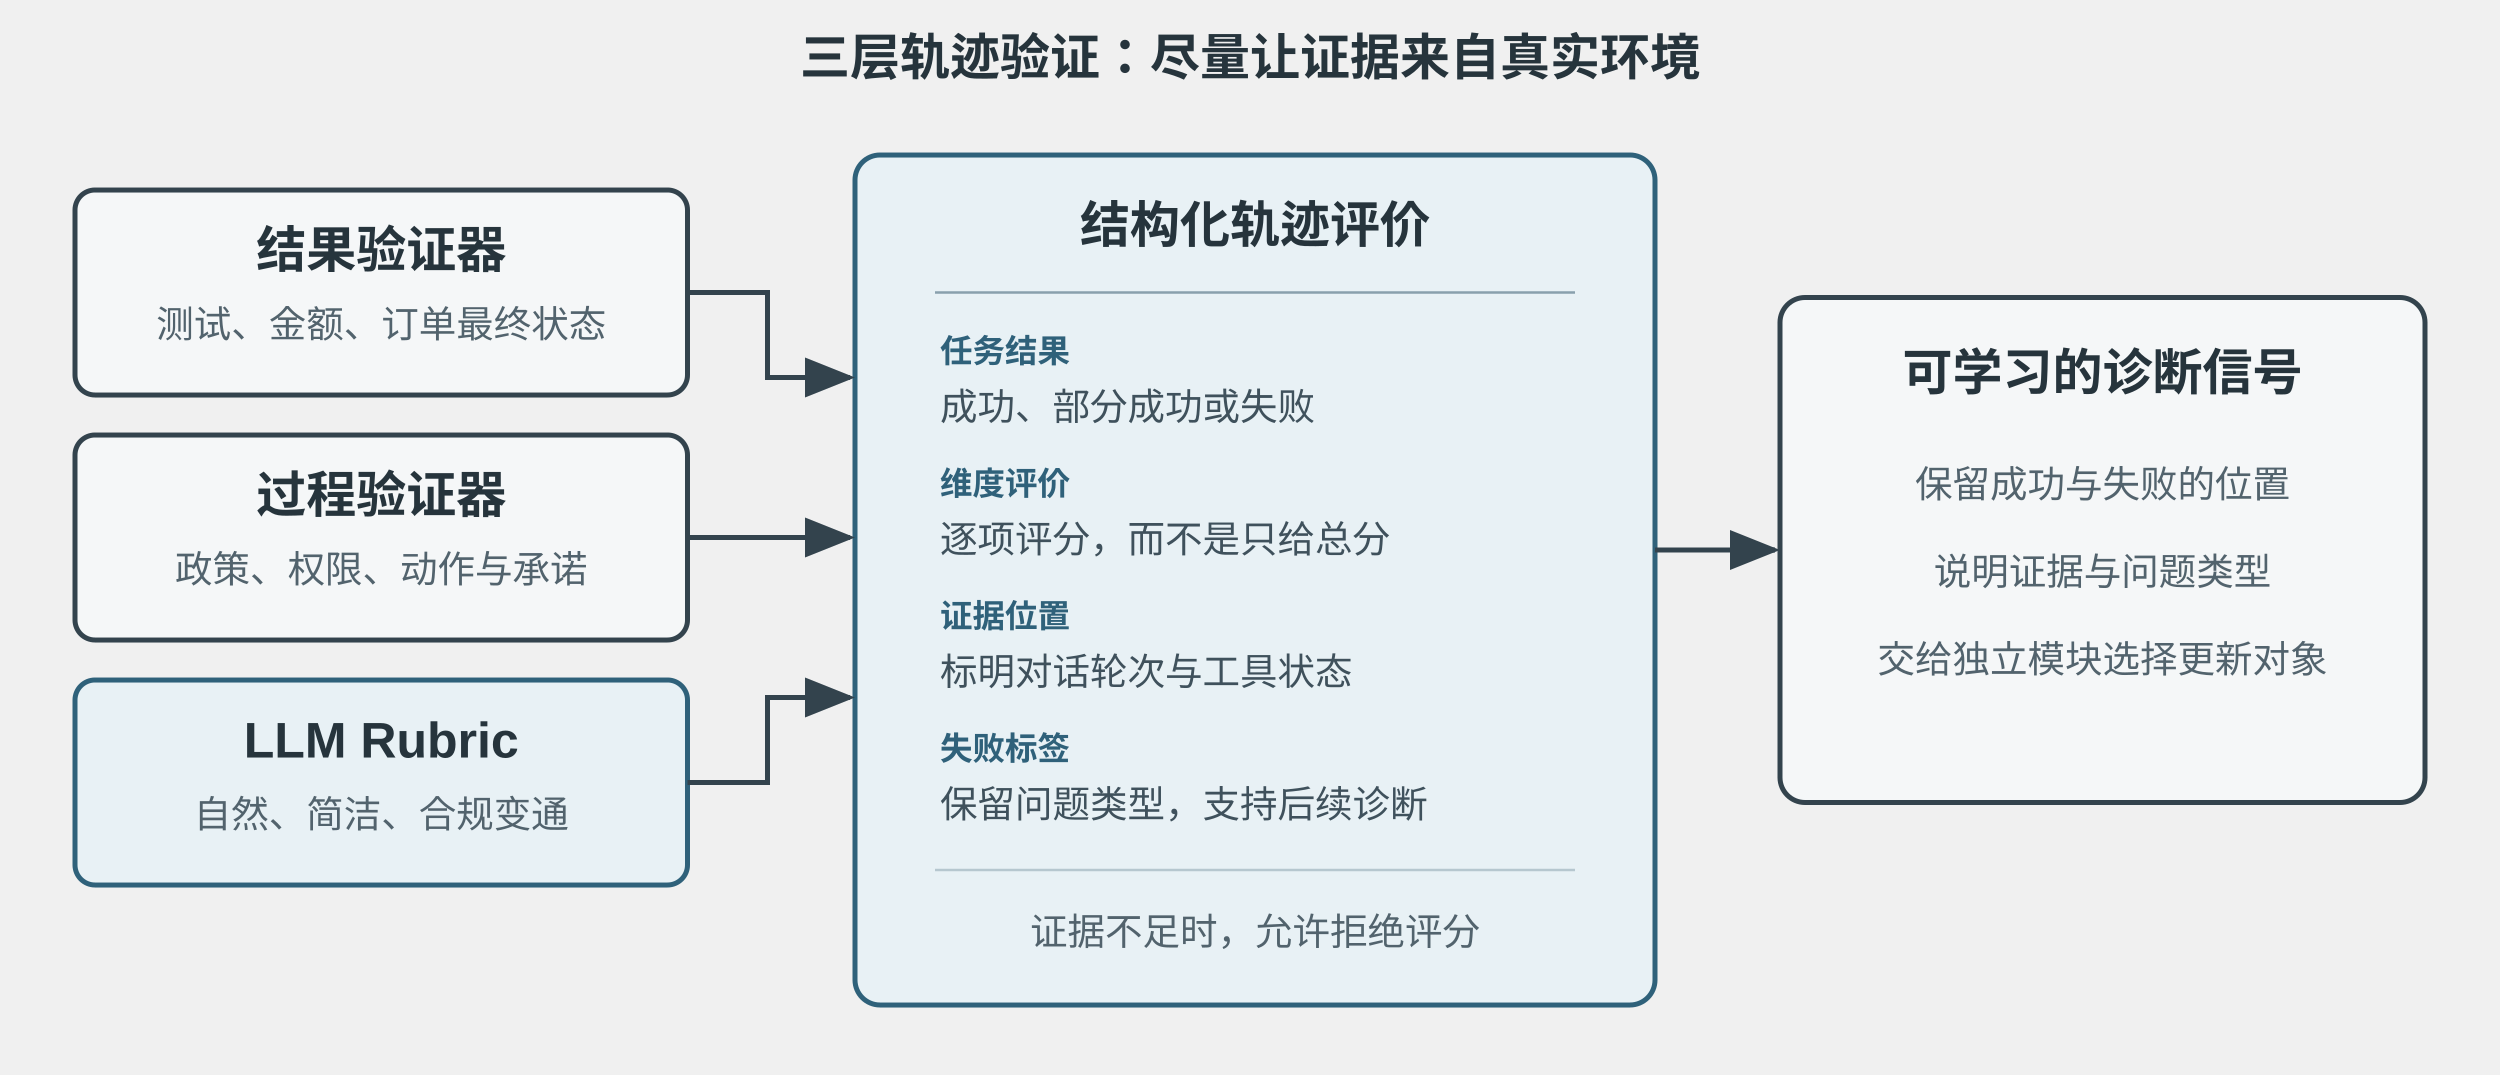
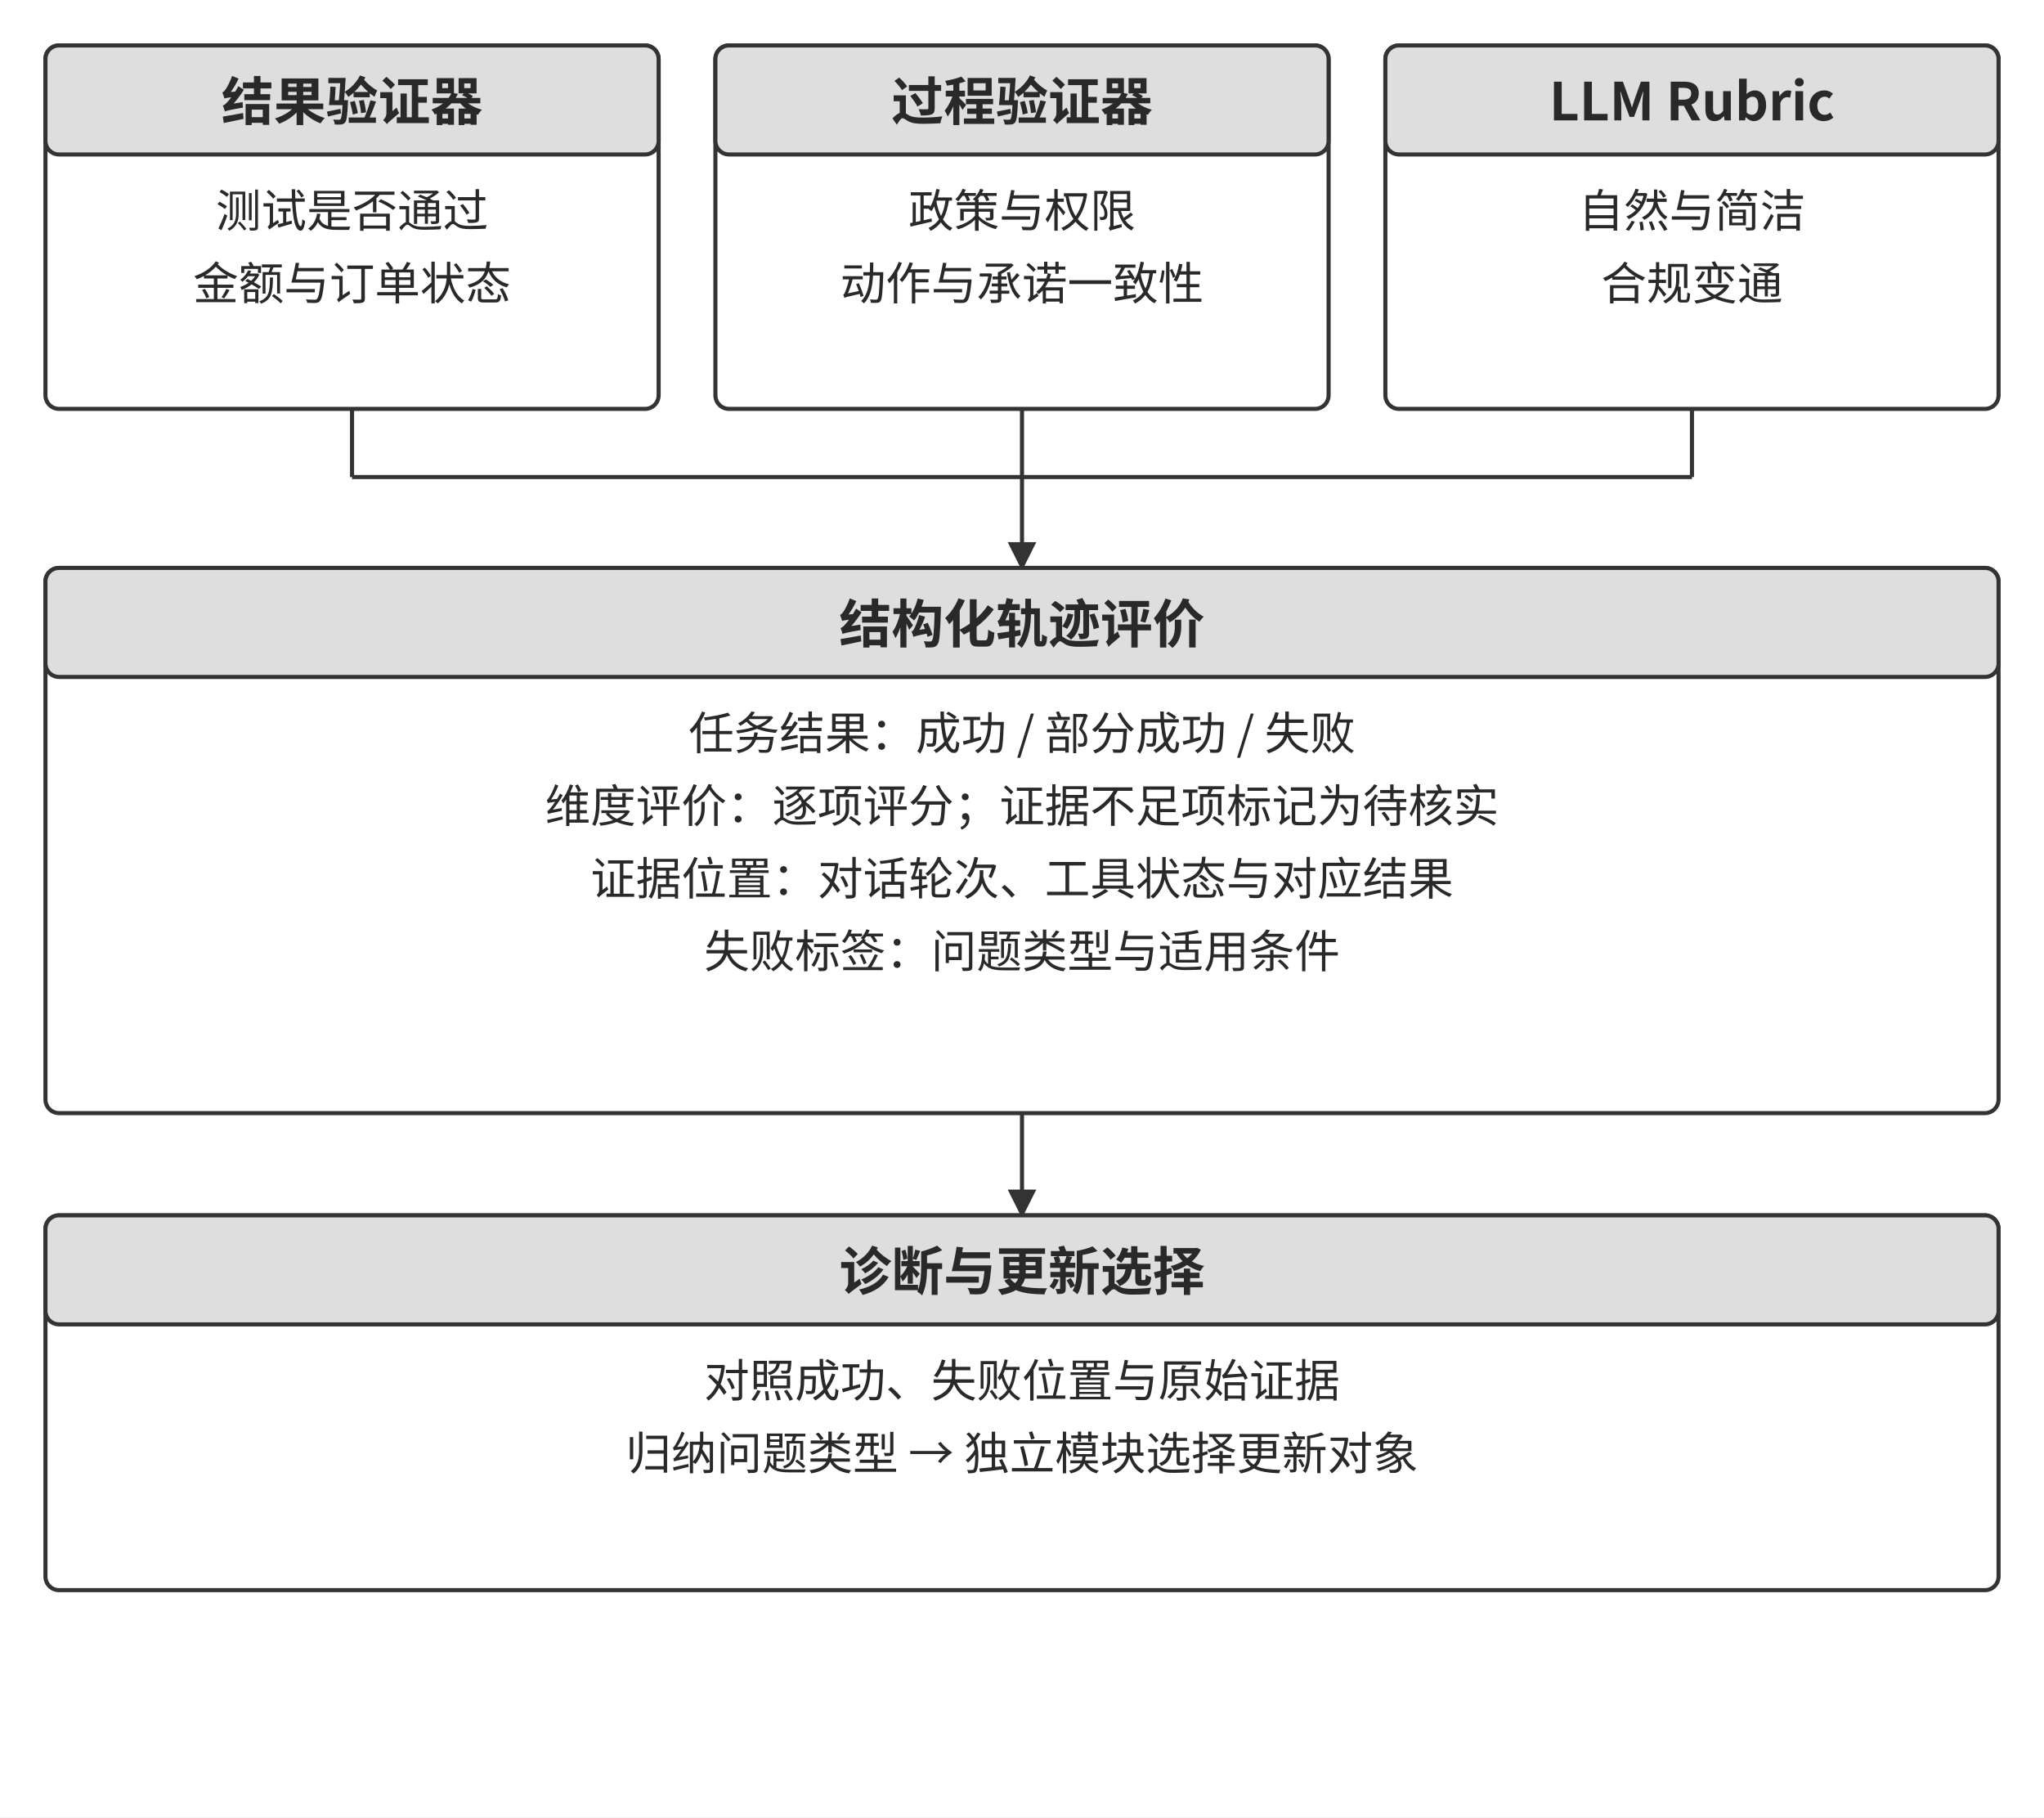
- <svg xmlns="http://www.w3.org/2000/svg" viewBox="0 0 1000 430" width="1000" height="430" style="background:#ffffff">
+ <svg xmlns="http://www.w3.org/2000/svg" width="150mm" height="133.33mm" viewBox="0 0 900 800" role="img" aria-labelledby="title desc">
  <defs>
-     <marker id="arrow" markerWidth="10" markerHeight="8" refX="9" refY="4" orient="auto">
-       <path d="M0,0 L10,4 L0,8 Z" fill="#33434d" />
+     <marker id="arrow" viewBox="0 0 10 10" refX="9" refY="5" markerWidth="7" markerHeight="7" orient="auto-start-reverse">
+       <path d="M0 0 L10 5 L0 10 Z" fill="#333333" />
    </marker>
-     <style>
-       .t{font-family:Arial,'PingFang SC','Microsoft YaHei',sans-serif;fill:#26343c}
-       .h{font-size:20px;font-weight:700}
-       .s{font-size:15px;fill:#52636d}
-       .label{font-size:13px;font-weight:700;fill:#2f617a}
-       .value{font-size:15px;fill:#3f515c}
-       .box{fill:#f5f7f8;stroke:#33434d;stroke-width:2}
-       .accent{fill:#e8f1f5;stroke:#2f617a;stroke-width:2}
-       .line{fill:none;stroke:#33434d;stroke-width:2;marker-end:url(#arrow)}
-     </style>
  </defs>
-   <text x="500" y="30" text-anchor="middle" class="t h">三层轨迹验证：尽量让证据来自真实环境</text>
-   <rect x="30" y="76" width="245" height="82" rx="8" class="box" />
-   <text x="152.5" y="107" text-anchor="middle" class="t h">结果验证器</text>
-   <text x="152.5" y="135" text-anchor="middle" class="t s">测试、金额、订单最终状态</text>
-   <rect x="30" y="174" width="245" height="82" rx="8" class="box" />
-   <text x="152.5" y="205" text-anchor="middle" class="t h">过程验证器</text>
-   <text x="152.5" y="233" text-anchor="middle" class="t s">政策、权限、动作与承诺</text>
-   <rect x="30" y="272" width="245" height="82" rx="8" class="accent" />
-   <text x="152.5" y="303" text-anchor="middle" class="t h">LLM Rubric</text>
-   <text x="152.5" y="331" text-anchor="middle" class="t s">自然、简洁、合规变通</text>
-   <rect x="342" y="62" width="320" height="340" rx="10" class="accent" />
-   <text x="502" y="97" text-anchor="middle" class="t h">结构化轨迹评价</text>
-   <line x1="374" y1="117" x2="630" y2="117" stroke="#89a0ac" />
-   <text x="376" y="145" class="t label">任务结果</text>
-   <text x="376" y="168" class="t value">成功、部分成功或失败</text>
-   <text x="376" y="198" class="t label">维度评价</text>
-   <text x="376" y="221" class="t value">逐项评分，而不是只给总分</text>
-   <text x="376" y="251" class="t label">证据位置</text>
-   <text x="376" y="274" class="t value">标明对话轮次与工具状态</text>
-   <text x="376" y="304" class="t label">失败标签</text>
-   <text x="376" y="327" class="t value">保留问题类型，支持后续诊断</text>
-   <line x1="374" y1="348" x2="630" y2="348" stroke="#b6c7cf" />
-   <text x="502" y="378" text-anchor="middle" class="t s">证据不足时，允许拒绝评分</text>
-   <rect x="712" y="119" width="258" height="202" rx="10" class="box" />
-   <text x="841" y="156" text-anchor="middle" class="t h">可学习的诊断信号</text>
-   <text x="841" y="199" text-anchor="middle" class="t s">保留成功与失败的位置</text>
-   <text x="841" y="234" text-anchor="middle" class="t s">说明证据与问题类型</text>
-   <text x="841" y="269" text-anchor="middle" class="t s">交给独立模块选择更新对象</text>
-   <path d="M275 117 H307 V151 H340" class="line" />
-   <path d="M275 215 H340" class="line" />
-   <path d="M275 313 H307 V279 H340" class="line" />
-   <path d="M662 220 H710" class="line" />
+   <rect width="900" height="800" fill="#ffffff" />
+   <rect x="20" y="20" width="270" height="160" rx="6" fill="#ffffff" stroke="#333333" stroke-width="1.8" />
+   <rect x="20" y="20" width="270" height="48" rx="6" fill="#dedede" stroke="#333333" stroke-width="1.8" />
+   <text x="155.0" y="53" text-anchor="middle" font-family="Noto Sans CJK SC,Source Han Sans CN,Microsoft YaHei,sans-serif" font-size="23" font-weight="700" fill="#292929">结果验证器</text>
+   <text x="155.0" y="100" text-anchor="middle" font-family="Noto Sans CJK SC,Source Han Sans CN,Microsoft YaHei,sans-serif" font-size="20" font-weight="400" fill="#292929">测试是否通过</text>
+   <text x="155.0" y="132" text-anchor="middle" font-family="Noto Sans CJK SC,Source Han Sans CN,Microsoft YaHei,sans-serif" font-size="20" font-weight="400" fill="#292929">金额与订单状态</text>
+   <path d="M 155 180 L 155 210" fill="none" stroke="#333333" stroke-width="1.8" />
+   <rect x="315" y="20" width="270" height="160" rx="6" fill="#ffffff" stroke="#333333" stroke-width="1.8" />
+   <rect x="315" y="20" width="270" height="48" rx="6" fill="#dedede" stroke="#333333" stroke-width="1.8" />
+   <text x="450.0" y="53" text-anchor="middle" font-family="Noto Sans CJK SC,Source Han Sans CN,Microsoft YaHei,sans-serif" font-size="23" font-weight="700" fill="#292929">过程验证器</text>
+   <text x="450.0" y="100" text-anchor="middle" font-family="Noto Sans CJK SC,Source Han Sans CN,Microsoft YaHei,sans-serif" font-size="20" font-weight="400" fill="#292929">政策与权限</text>
+   <text x="450.0" y="132" text-anchor="middle" font-family="Noto Sans CJK SC,Source Han Sans CN,Microsoft YaHei,sans-serif" font-size="20" font-weight="400" fill="#292929">动作与承诺一致性</text>
+   <path d="M 450 180 L 450 210" fill="none" stroke="#333333" stroke-width="1.8" />
+   <rect x="610" y="20" width="270" height="160" rx="6" fill="#ffffff" stroke="#333333" stroke-width="1.8" />
+   <rect x="610" y="20" width="270" height="48" rx="6" fill="#dedede" stroke="#333333" stroke-width="1.8" />
+   <text x="745.0" y="53" text-anchor="middle" font-family="Noto Sans CJK SC,Source Han Sans CN,Microsoft YaHei,sans-serif" font-size="23" font-weight="700" fill="#292929">LLM Rubric</text>
+   <text x="745.0" y="100" text-anchor="middle" font-family="Noto Sans CJK SC,Source Han Sans CN,Microsoft YaHei,sans-serif" font-size="20" font-weight="400" fill="#292929">自然与简洁</text>
+   <text x="745.0" y="132" text-anchor="middle" font-family="Noto Sans CJK SC,Source Han Sans CN,Microsoft YaHei,sans-serif" font-size="20" font-weight="400" fill="#292929">合规变通</text>
+   <path d="M 745 180 L 745 210" fill="none" stroke="#333333" stroke-width="1.8" />
+   <path d="M 155 210 L 745 210" fill="none" stroke="#333333" stroke-width="1.8" />
+   <path d="M 450 210 L 450 250" fill="none" stroke="#333333" stroke-width="1.8" marker-end="url(#arrow)" />
+   <rect x="20" y="250" width="860" height="240" rx="6" fill="#ffffff" stroke="#333333" stroke-width="1.8" />
+   <rect x="20" y="250" width="860" height="48" rx="6" fill="#dedede" stroke="#333333" stroke-width="1.8" />
+   <text x="450.0" y="283" text-anchor="middle" font-family="Noto Sans CJK SC,Source Han Sans CN,Microsoft YaHei,sans-serif" font-size="23" font-weight="700" fill="#292929">结构化轨迹评价</text>
+   <text x="450.0" y="330" text-anchor="middle" font-family="Noto Sans CJK SC,Source Han Sans CN,Microsoft YaHei,sans-serif" font-size="20" font-weight="400" fill="#292929">任务结果：成功 / 部分成功 / 失败</text>
+   <text x="450.0" y="362" text-anchor="middle" font-family="Noto Sans CJK SC,Source Han Sans CN,Microsoft YaHei,sans-serif" font-size="20" font-weight="400" fill="#292929">维度评价：逐项评分；证据不足项标记为待核实</text>
+   <text x="450.0" y="394" text-anchor="middle" font-family="Noto Sans CJK SC,Source Han Sans CN,Microsoft YaHei,sans-serif" font-size="20" font-weight="400" fill="#292929">证据位置：对话轮次、工具状态与对应结果</text>
+   <text x="450.0" y="426" text-anchor="middle" font-family="Noto Sans CJK SC,Source Han Sans CN,Microsoft YaHei,sans-serif" font-size="20" font-weight="400" fill="#292929">失败标签：问题类型与适用条件</text>
+   <path d="M 450 490 L 450 535" fill="none" stroke="#333333" stroke-width="1.8" marker-end="url(#arrow)" />
+   <rect x="20" y="535" width="860" height="165" rx="6" fill="#ffffff" stroke="#333333" stroke-width="1.8" />
+   <rect x="20" y="535" width="860" height="48" rx="6" fill="#dedede" stroke="#333333" stroke-width="1.8" />
+   <text x="450.0" y="568" text-anchor="middle" font-family="Noto Sans CJK SC,Source Han Sans CN,Microsoft YaHei,sans-serif" font-size="23" font-weight="700" fill="#292929">诊断与更新选择</text>
+   <text x="450.0" y="615" text-anchor="middle" font-family="Noto Sans CJK SC,Source Han Sans CN,Microsoft YaHei,sans-serif" font-size="20" font-weight="400" fill="#292929">对照成功、失败位置与原始证据</text>
+   <text x="450.0" y="647" text-anchor="middle" font-family="Noto Sans CJK SC,Source Han Sans CN,Microsoft YaHei,sans-serif" font-size="20" font-weight="400" fill="#292929">归纳问题类型 → 独立模块选择更新对象</text>
</svg>
